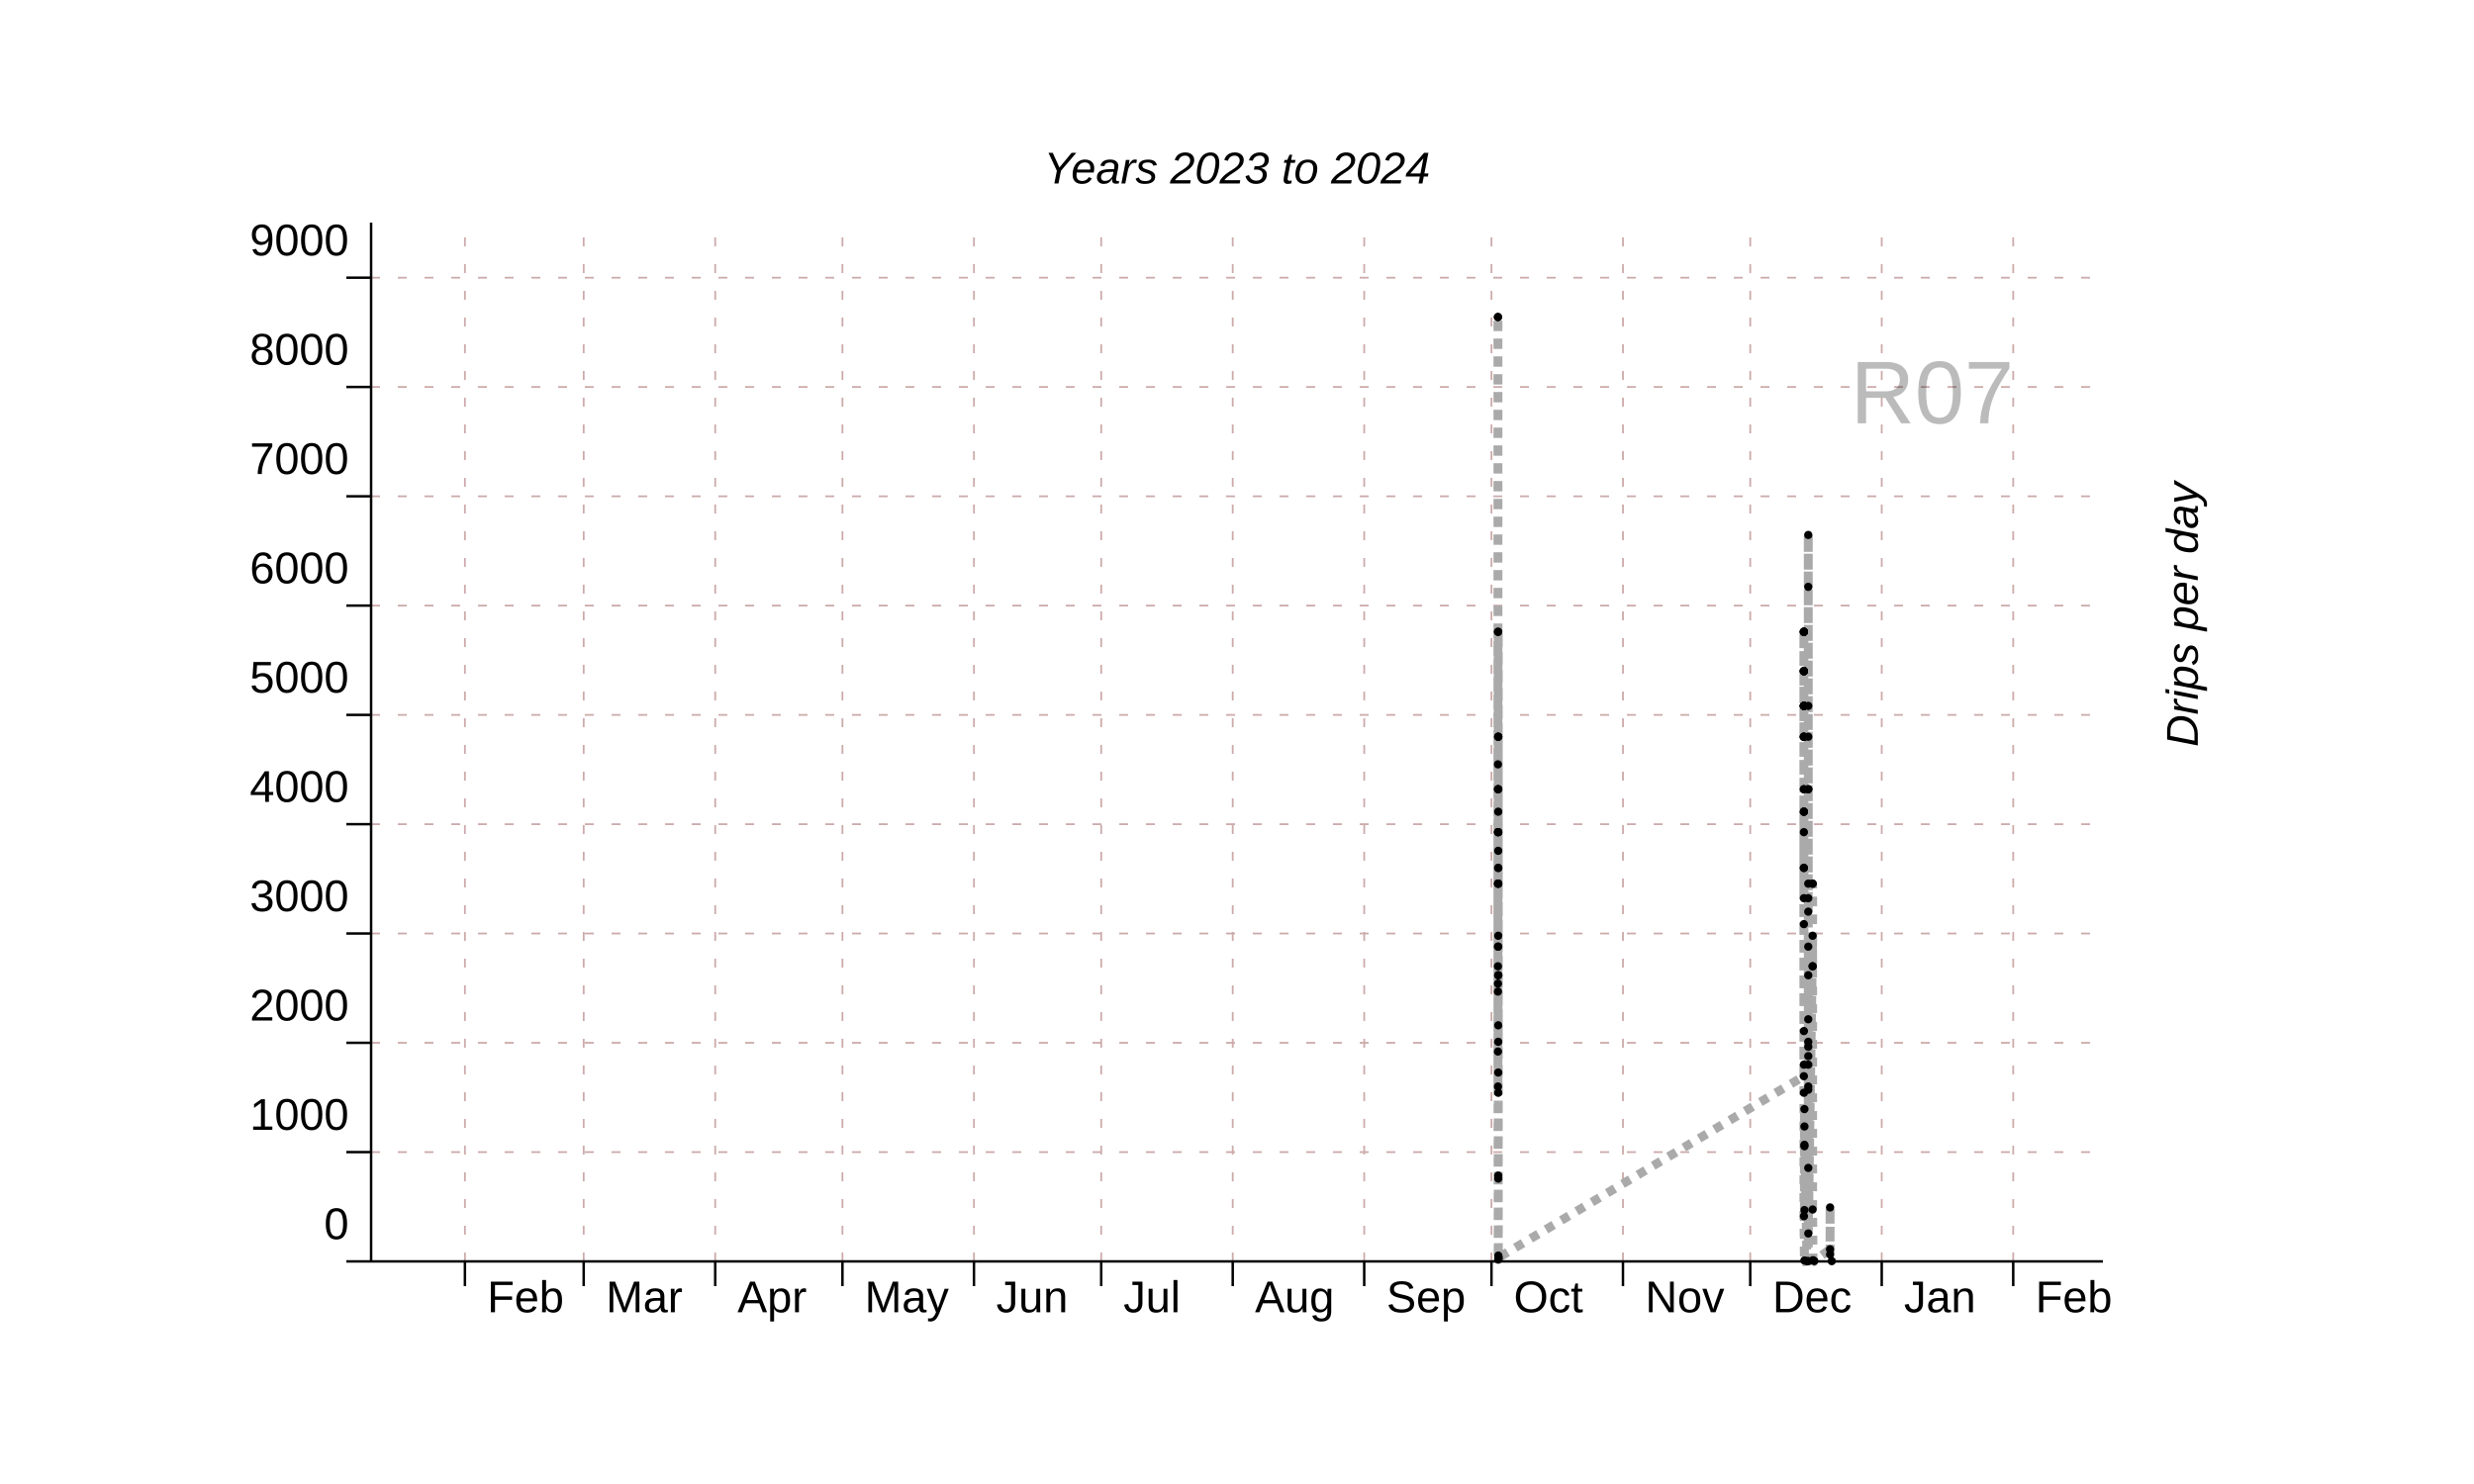
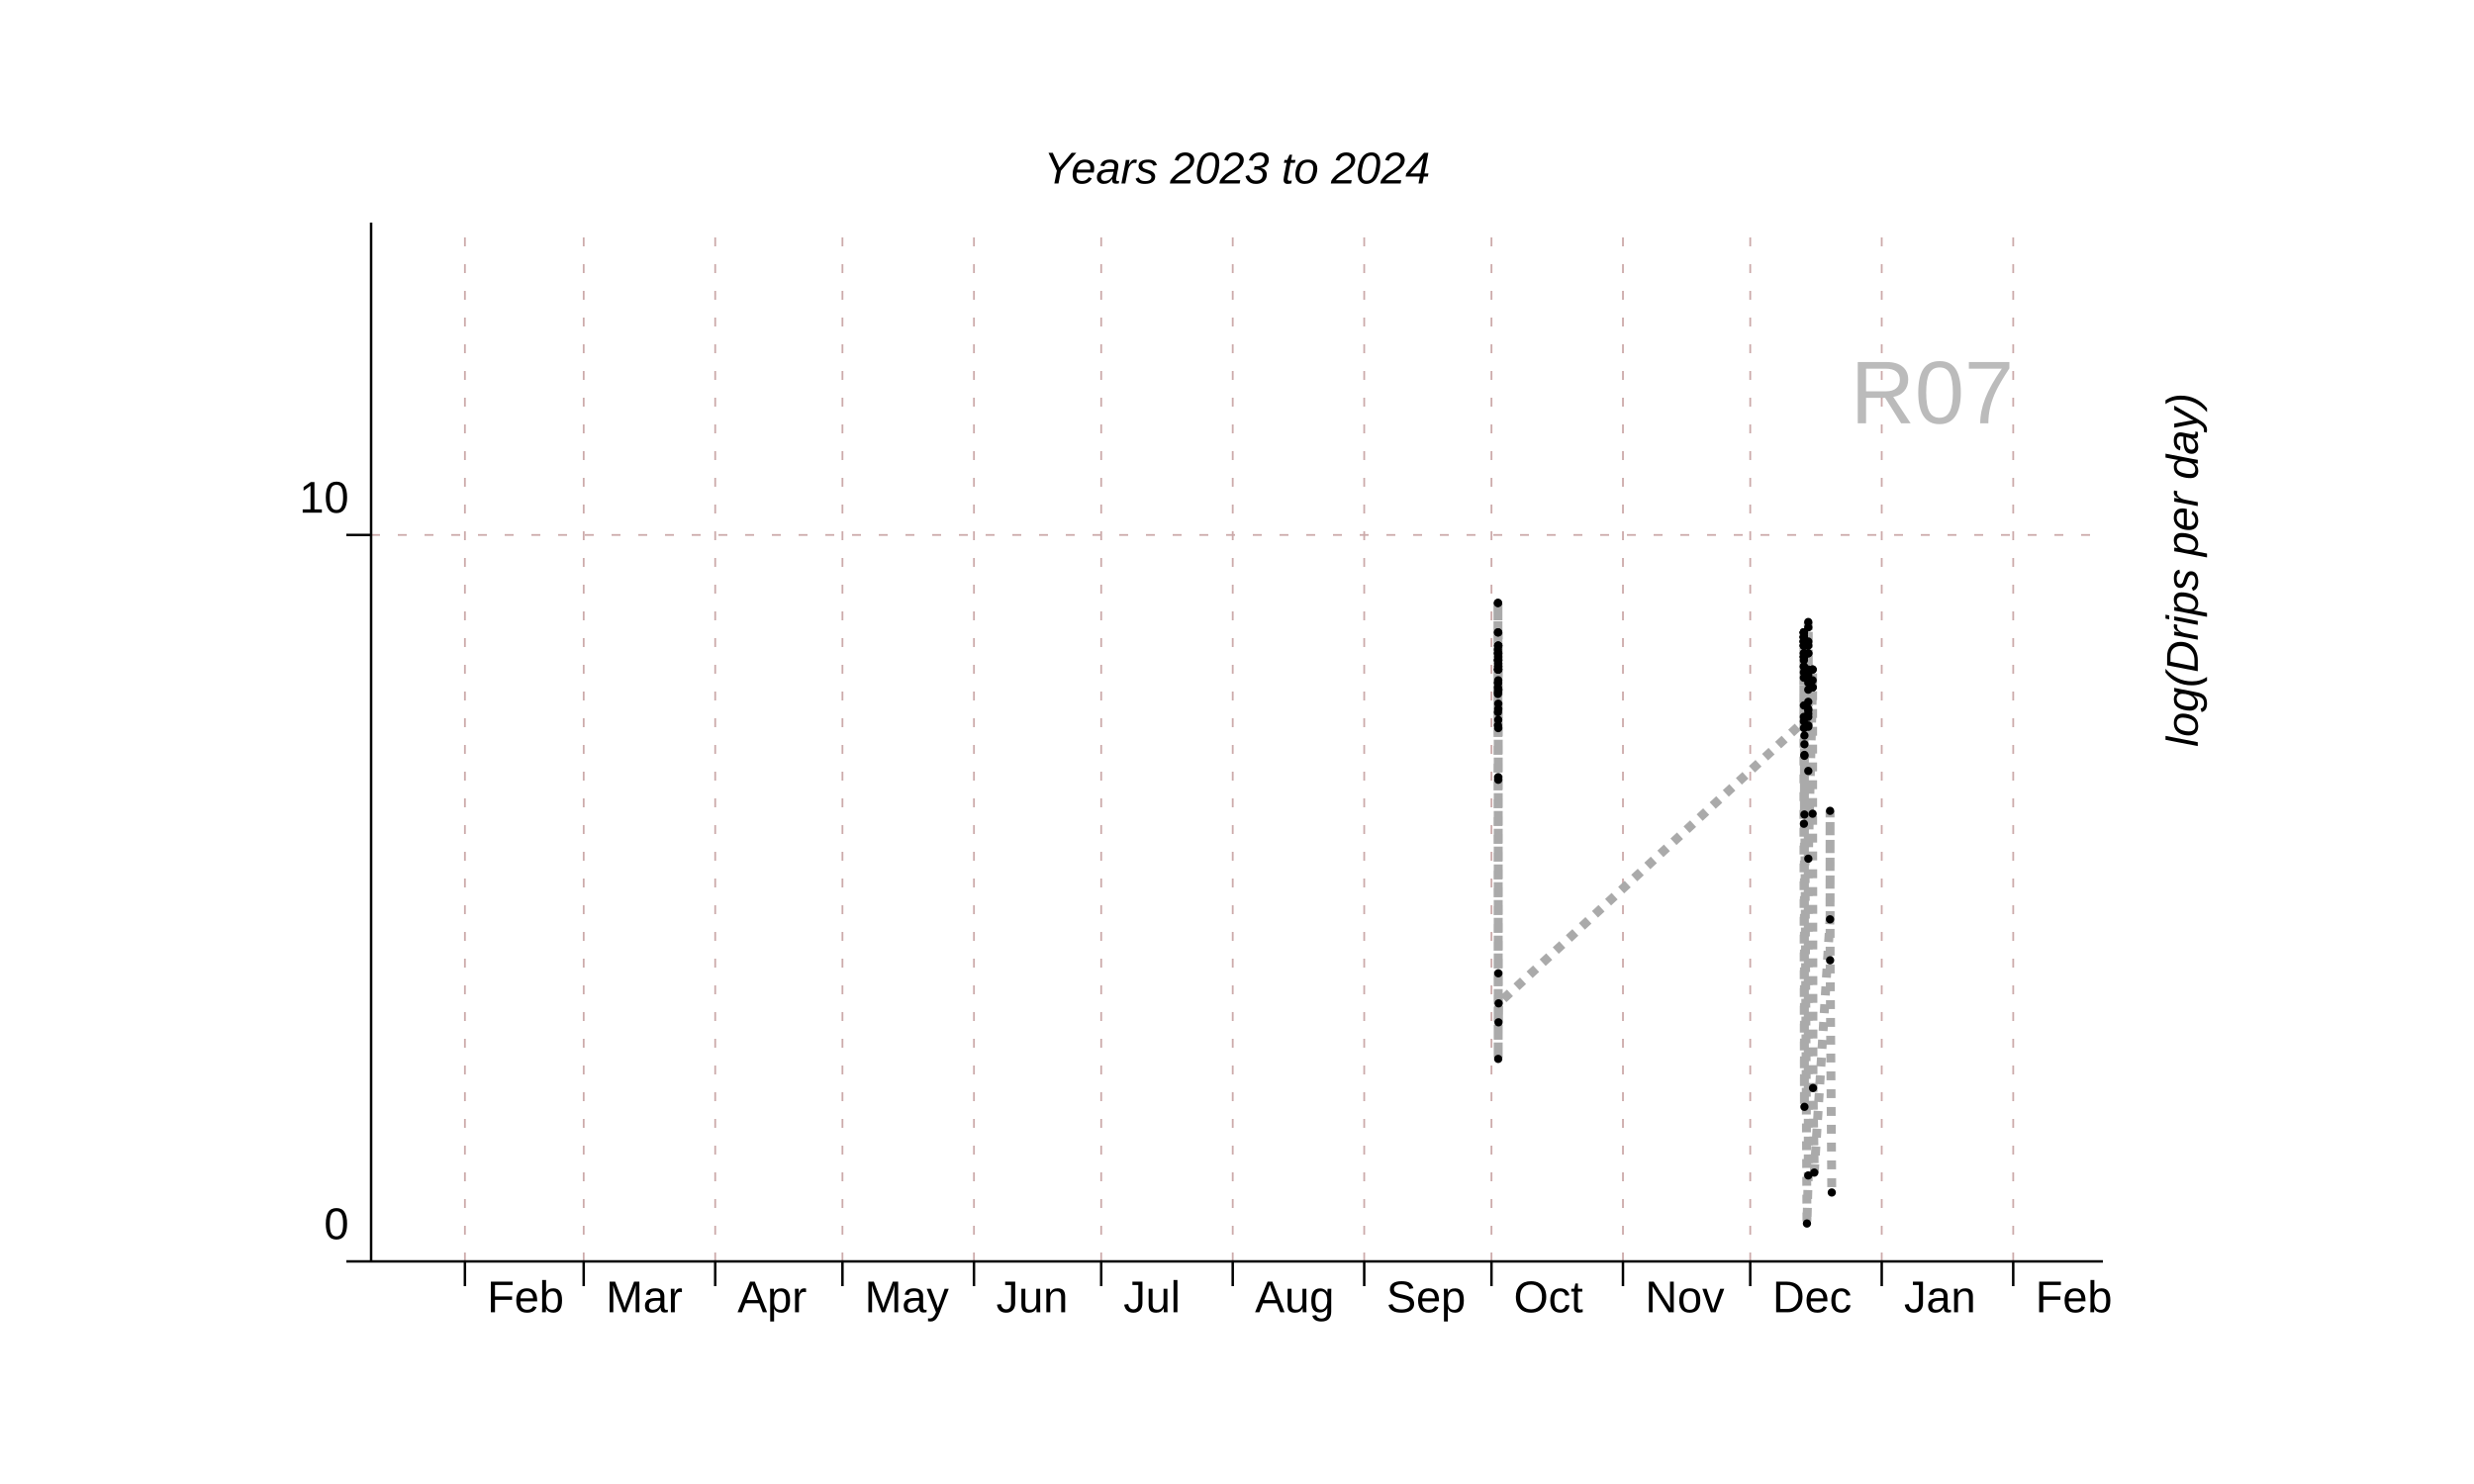
<svg xmlns="http://www.w3.org/2000/svg" version="1.1" viewBox="0 0 1000 600">
  <g>
    <g stroke-dasharray="3.6 7.2" stroke-width="0.72" stroke="#caa">
      <line x1="813.75" x2="813.75" y1="510.00" y2="90.00" />
      <line x1="760.60" x2="760.60" y1="510.00" y2="90.00" />
      <line x1="707.45" x2="707.45" y1="510.00" y2="90.00" />
      <line x1="656.01" x2="656.01" y1="510.00" y2="90.00" />
      <line x1="602.86" x2="602.86" y1="510.00" y2="90.00" />
      <line x1="551.42" x2="551.42" y1="510.00" y2="90.00" />
      <line x1="498.27" x2="498.27" y1="510.00" y2="90.00" />
      <line x1="445.11" x2="445.11" y1="510.00" y2="90.00" />
      <line x1="393.68" x2="393.68" y1="510.00" y2="90.00" />
      <line x1="340.52" x2="340.52" y1="510.00" y2="90.00" />
      <line x1="289.09" x2="289.09" y1="510.00" y2="90.00" />
      <line x1="235.93" x2="235.93" y1="510.00" y2="90.00" />
      <line x1="187.92" x2="187.92" y1="510.00" y2="90.00" />
      <line x1="150.00" x2="850.00" y1="510.00" y2="510.00" />
-       <line x1="150.00" x2="850.00" y1="465.81" y2="465.81" />
-       <line x1="150.00" x2="850.00" y1="421.62" y2="421.62" />
-       <line x1="150.00" x2="850.00" y1="377.42" y2="377.42" />
-       <line x1="150.00" x2="850.00" y1="333.23" y2="333.23" />
-       <line x1="150.00" x2="850.00" y1="289.04" y2="289.04" />
-       <line x1="150.00" x2="850.00" y1="244.85" y2="244.85" />
-       <line x1="150.00" x2="850.00" y1="200.66" y2="200.66" />
-       <line x1="150.00" x2="850.00" y1="156.46" y2="156.46" />
-       <line x1="150.00" x2="850.00" y1="112.27" y2="112.27" />
+       <line x1="150.00" x2="850.00" y1="216.29" y2="216.29" />
    </g>
    <g>
      <text dominant-baseline="hanging" dx="-36.0" dy="18.0" fill="#0004" font-family="Arial, sans-serif" font-size="36" stroke="none" text-anchor="end" x="850.00" y="128.18">R07</text>
    </g>
    <g>
      <text dominant-baseline="text-bottom" dy="-12.0" fill="black" font-family="Arial, sans-serif" font-size="18.0" font-style="italic" stroke="none" text-anchor="middle" x="500.00" y="90.00">Years 2023 to 2024</text>
    </g>
    <g>
-       <text dominant-baseline="central" dx="12.0" dy="12.0" fill="black" font-family="Arial, sans-serif" font-size="18.0" font-style="italic" stroke="none" text-anchor="middle" text-orientation="sideways" writing-mode="vertical-lr" x="850.00" y="300.00">Drips per day</text>
+       <text dominant-baseline="central" dx="12.0" dy="12.0" fill="black" font-family="Arial, sans-serif" font-size="18.0" font-style="italic" stroke="none" text-anchor="middle" text-orientation="sideways" writing-mode="vertical-lr" x="850.00" y="300.00">log(Drips per day)</text>
    </g>
-     <polyline fill="none" points="605.47,357.27 605.47,255.45 605.47,309.04 605.47,400.91 605.47,390.68 605.48,336.45 605.48,439.29 605.48,128.18 605.48,128.18 605.48,319.09 605.48,382.73 605.48,397.70 605.48,425.15 605.58,509.28 605.59,475.29 605.59,382.73 605.59,297.88 605.59,319.09 605.59,319.09 605.59,297.88 605.59,255.45 605.59,336.45 605.59,328.18 605.59,297.88 605.59,336.45 605.59,350.91 605.59,357.27 605.59,350.91 605.59,357.27 605.59,343.99 605.59,357.27 605.59,336.45 605.60,378.34 605.60,394.30 605.60,394.30 605.60,421.21 605.60,414.55 605.60,433.64 605.60,441.82 605.60,476.51 605.63,507.67 605.70,508.81 605.75,508.46 729.13,435.13 729.13,430.45 729.13,350.91 729.14,328.18 729.14,297.88 729.14,271.36 729.14,255.45 729.14,255.45 729.14,255.45 729.14,297.88 729.14,271.36 729.14,271.36 729.14,255.45 729.14,285.40 729.14,271.36 729.14,285.40 729.14,255.45 729.14,285.40 729.14,297.88 729.14,336.45 729.14,328.18 729.14,363.15 729.14,350.91 729.14,319.09 729.14,285.40 729.14,285.40 729.14,328.18 729.14,297.88 729.14,271.36 729.14,319.09 729.14,373.64 729.15,416.87 729.15,441.82 729.15,491.73 729.36,509.63 729.36,462.86 729.36,463.44 729.36,489.25 729.36,448.42 729.36,455.45 730.38,509.93 730.91,509.86 730.91,394.30 730.91,412.10 730.91,423.22 730.91,382.73 730.91,363.15 730.91,368.59 730.91,319.09 730.91,297.88 730.91,285.40 730.91,216.29 730.91,237.27 730.91,319.09 730.91,357.27 730.92,427.00 730.92,439.29 730.92,440.58 730.92,421.21 730.92,430.45 730.92,472.20 730.93,498.70 732.67,378.34 732.67,390.68 732.67,357.27 732.67,357.27 732.67,390.68 732.67,489.02 732.83,509.52 733.34,509.85 739.71,505.10 739.72,488.18 739.74,507.21 740.41,509.89" stroke-dasharray="3.6 3.6" stroke-width="3.6" stroke="#aaa" />
+     <polyline fill="none" points="605.47,270.69 605.47,255.69 605.47,262.63 605.47,280.57 605.47,277.94 605.48,266.94 605.48,293.31 605.48,243.78 605.48,243.78 605.48,264.14 605.48,276.05 605.48,279.72 605.48,287.96 605.58,428.13 605.59,314.21 605.59,276.05 605.59,261.04 605.59,264.14 605.59,264.14 605.59,261.04 605.59,255.69 605.59,266.94 605.59,265.57 605.59,261.04 605.59,266.94 605.59,269.49 605.59,270.69 605.59,269.49 605.59,270.69 605.59,268.24 605.59,270.69 605.59,266.94 605.60,275.05 605.60,278.85 605.60,278.85 605.60,286.62 605.60,284.50 605.60,291.05 605.60,294.38 605.60,315.26 605.63,393.51 605.70,413.34 605.75,405.67 729.13,291.63 729.13,289.85 729.13,269.49 729.14,265.57 729.14,261.04 729.14,257.58 729.14,255.69 729.14,255.69 729.14,255.69 729.14,261.04 729.14,257.58 729.14,257.58 729.14,255.69 729.14,259.36 729.14,257.58 729.14,259.36 729.14,255.69 729.14,259.36 729.14,261.04 729.14,266.94 729.14,265.57 729.14,271.84 729.14,269.49 729.14,264.14 729.14,259.36 729.14,259.36 729.14,265.57 729.14,261.04 729.14,257.58 729.14,264.14 729.14,274.02 729.15,285.22 729.15,294.38 729.15,333.06 729.36,447.51 729.36,305.22 729.36,305.58 729.36,329.32 729.36,297.37 729.36,300.93 730.38,494.68 730.91,475.25 730.91,278.85 730.91,283.75 730.91,287.30 730.91,276.05 730.91,271.84 730.91,272.95 730.91,264.14 730.91,261.04 730.91,259.36 730.91,251.49 730.91,253.66 730.91,264.14 730.91,270.69 730.92,288.60 730.92,293.31 730.92,293.85 730.92,286.62 730.92,289.85 730.92,311.70 730.93,347.18 732.67,275.05 732.67,277.94 732.67,270.69 732.67,270.69 732.67,277.94 732.67,329.00 732.83,439.90 733.34,474.09 739.71,371.70 739.72,327.84 739.74,388.26 740.41,482.14" stroke-dasharray="3.6 3.6" stroke-width="3.6" stroke="#aaa" />
    <g>
-       <circle cx="605.47" cy="357.27" r="1.667" />
-       <circle cx="605.47" cy="255.45" r="1.667" />
-       <circle cx="605.47" cy="309.04" r="1.667" />
-       <circle cx="605.47" cy="400.91" r="1.667" />
-       <circle cx="605.47" cy="390.68" r="1.667" />
-       <circle cx="605.48" cy="336.45" r="1.667" />
-       <circle cx="605.48" cy="439.29" r="1.667" />
-       <circle cx="605.48" cy="128.18" r="1.667" />
-       <circle cx="605.48" cy="128.18" r="1.667" />
-       <circle cx="605.48" cy="319.09" r="1.667" />
-       <circle cx="605.48" cy="382.73" r="1.667" />
-       <circle cx="605.48" cy="397.70" r="1.667" />
-       <circle cx="605.48" cy="425.15" r="1.667" />
-       <circle cx="605.58" cy="509.28" r="1.667" />
-       <circle cx="605.59" cy="475.29" r="1.667" />
-       <circle cx="605.59" cy="382.73" r="1.667" />
-       <circle cx="605.59" cy="297.88" r="1.667" />
-       <circle cx="605.59" cy="319.09" r="1.667" />
-       <circle cx="605.59" cy="319.09" r="1.667" />
-       <circle cx="605.59" cy="297.88" r="1.667" />
-       <circle cx="605.59" cy="255.45" r="1.667" />
-       <circle cx="605.59" cy="336.45" r="1.667" />
-       <circle cx="605.59" cy="328.18" r="1.667" />
-       <circle cx="605.59" cy="297.88" r="1.667" />
-       <circle cx="605.59" cy="336.45" r="1.667" />
-       <circle cx="605.59" cy="350.91" r="1.667" />
-       <circle cx="605.59" cy="357.27" r="1.667" />
-       <circle cx="605.59" cy="350.91" r="1.667" />
-       <circle cx="605.59" cy="357.27" r="1.667" />
-       <circle cx="605.59" cy="343.99" r="1.667" />
-       <circle cx="605.59" cy="357.27" r="1.667" />
-       <circle cx="605.59" cy="336.45" r="1.667" />
-       <circle cx="605.60" cy="378.34" r="1.667" />
-       <circle cx="605.60" cy="394.30" r="1.667" />
-       <circle cx="605.60" cy="394.30" r="1.667" />
-       <circle cx="605.60" cy="421.21" r="1.667" />
-       <circle cx="605.60" cy="414.55" r="1.667" />
-       <circle cx="605.60" cy="433.64" r="1.667" />
-       <circle cx="605.60" cy="441.82" r="1.667" />
-       <circle cx="605.60" cy="476.51" r="1.667" />
-       <circle cx="605.63" cy="507.67" r="1.667" />
-       <circle cx="605.70" cy="508.81" r="1.667" />
-       <circle cx="605.75" cy="508.46" r="1.667" />
-       <circle cx="729.13" cy="435.13" r="1.667" />
-       <circle cx="729.13" cy="430.45" r="1.667" />
-       <circle cx="729.13" cy="350.91" r="1.667" />
-       <circle cx="729.14" cy="328.18" r="1.667" />
-       <circle cx="729.14" cy="297.88" r="1.667" />
-       <circle cx="729.14" cy="271.36" r="1.667" />
-       <circle cx="729.14" cy="255.45" r="1.667" />
-       <circle cx="729.14" cy="255.45" r="1.667" />
-       <circle cx="729.14" cy="255.45" r="1.667" />
-       <circle cx="729.14" cy="297.88" r="1.667" />
-       <circle cx="729.14" cy="271.36" r="1.667" />
-       <circle cx="729.14" cy="271.36" r="1.667" />
-       <circle cx="729.14" cy="255.45" r="1.667" />
-       <circle cx="729.14" cy="285.40" r="1.667" />
-       <circle cx="729.14" cy="271.36" r="1.667" />
-       <circle cx="729.14" cy="285.40" r="1.667" />
-       <circle cx="729.14" cy="255.45" r="1.667" />
-       <circle cx="729.14" cy="285.40" r="1.667" />
-       <circle cx="729.14" cy="297.88" r="1.667" />
-       <circle cx="729.14" cy="336.45" r="1.667" />
-       <circle cx="729.14" cy="328.18" r="1.667" />
-       <circle cx="729.14" cy="363.15" r="1.667" />
-       <circle cx="729.14" cy="350.91" r="1.667" />
-       <circle cx="729.14" cy="319.09" r="1.667" />
-       <circle cx="729.14" cy="285.40" r="1.667" />
-       <circle cx="729.14" cy="285.40" r="1.667" />
-       <circle cx="729.14" cy="328.18" r="1.667" />
-       <circle cx="729.14" cy="297.88" r="1.667" />
-       <circle cx="729.14" cy="271.36" r="1.667" />
-       <circle cx="729.14" cy="319.09" r="1.667" />
-       <circle cx="729.14" cy="373.64" r="1.667" />
-       <circle cx="729.15" cy="416.87" r="1.667" />
-       <circle cx="729.15" cy="441.82" r="1.667" />
-       <circle cx="729.15" cy="491.73" r="1.667" />
-       <circle cx="729.36" cy="509.63" r="1.667" />
-       <circle cx="729.36" cy="462.86" r="1.667" />
-       <circle cx="729.36" cy="463.44" r="1.667" />
-       <circle cx="729.36" cy="489.25" r="1.667" />
-       <circle cx="729.36" cy="448.42" r="1.667" />
-       <circle cx="729.36" cy="455.45" r="1.667" />
-       <circle cx="730.38" cy="509.93" r="1.667" />
-       <circle cx="730.91" cy="509.86" r="1.667" />
-       <circle cx="730.91" cy="394.30" r="1.667" />
-       <circle cx="730.91" cy="412.10" r="1.667" />
-       <circle cx="730.91" cy="423.22" r="1.667" />
-       <circle cx="730.91" cy="382.73" r="1.667" />
-       <circle cx="730.91" cy="363.15" r="1.667" />
-       <circle cx="730.91" cy="368.59" r="1.667" />
-       <circle cx="730.91" cy="319.09" r="1.667" />
-       <circle cx="730.91" cy="297.88" r="1.667" />
-       <circle cx="730.91" cy="285.40" r="1.667" />
-       <circle cx="730.91" cy="216.29" r="1.667" />
-       <circle cx="730.91" cy="237.27" r="1.667" />
-       <circle cx="730.91" cy="319.09" r="1.667" />
-       <circle cx="730.91" cy="357.27" r="1.667" />
-       <circle cx="730.92" cy="427.00" r="1.667" />
-       <circle cx="730.92" cy="439.29" r="1.667" />
-       <circle cx="730.92" cy="440.58" r="1.667" />
-       <circle cx="730.92" cy="421.21" r="1.667" />
-       <circle cx="730.92" cy="430.45" r="1.667" />
-       <circle cx="730.92" cy="472.20" r="1.667" />
-       <circle cx="730.93" cy="498.70" r="1.667" />
-       <circle cx="732.67" cy="378.34" r="1.667" />
-       <circle cx="732.67" cy="390.68" r="1.667" />
-       <circle cx="732.67" cy="357.27" r="1.667" />
-       <circle cx="732.67" cy="357.27" r="1.667" />
-       <circle cx="732.67" cy="390.68" r="1.667" />
-       <circle cx="732.67" cy="489.02" r="1.667" />
-       <circle cx="732.83" cy="509.52" r="1.667" />
-       <circle cx="733.34" cy="509.85" r="1.667" />
-       <circle cx="739.71" cy="505.10" r="1.667" />
-       <circle cx="739.72" cy="488.18" r="1.667" />
-       <circle cx="739.74" cy="507.21" r="1.667" />
-       <circle cx="740.41" cy="509.89" r="1.667" />
+       <circle cx="605.47" cy="270.69" r="1.667" />
+       <circle cx="605.47" cy="255.69" r="1.667" />
+       <circle cx="605.47" cy="262.63" r="1.667" />
+       <circle cx="605.47" cy="280.57" r="1.667" />
+       <circle cx="605.47" cy="277.94" r="1.667" />
+       <circle cx="605.48" cy="266.94" r="1.667" />
+       <circle cx="605.48" cy="293.31" r="1.667" />
+       <circle cx="605.48" cy="243.78" r="1.667" />
+       <circle cx="605.48" cy="243.78" r="1.667" />
+       <circle cx="605.48" cy="264.14" r="1.667" />
+       <circle cx="605.48" cy="276.05" r="1.667" />
+       <circle cx="605.48" cy="279.72" r="1.667" />
+       <circle cx="605.48" cy="287.96" r="1.667" />
+       <circle cx="605.58" cy="428.13" r="1.667" />
+       <circle cx="605.59" cy="314.21" r="1.667" />
+       <circle cx="605.59" cy="276.05" r="1.667" />
+       <circle cx="605.59" cy="261.04" r="1.667" />
+       <circle cx="605.59" cy="264.14" r="1.667" />
+       <circle cx="605.59" cy="264.14" r="1.667" />
+       <circle cx="605.59" cy="261.04" r="1.667" />
+       <circle cx="605.59" cy="255.69" r="1.667" />
+       <circle cx="605.59" cy="266.94" r="1.667" />
+       <circle cx="605.59" cy="265.57" r="1.667" />
+       <circle cx="605.59" cy="261.04" r="1.667" />
+       <circle cx="605.59" cy="266.94" r="1.667" />
+       <circle cx="605.59" cy="269.49" r="1.667" />
+       <circle cx="605.59" cy="270.69" r="1.667" />
+       <circle cx="605.59" cy="269.49" r="1.667" />
+       <circle cx="605.59" cy="270.69" r="1.667" />
+       <circle cx="605.59" cy="268.24" r="1.667" />
+       <circle cx="605.59" cy="270.69" r="1.667" />
+       <circle cx="605.59" cy="266.94" r="1.667" />
+       <circle cx="605.60" cy="275.05" r="1.667" />
+       <circle cx="605.60" cy="278.85" r="1.667" />
+       <circle cx="605.60" cy="278.85" r="1.667" />
+       <circle cx="605.60" cy="286.62" r="1.667" />
+       <circle cx="605.60" cy="284.50" r="1.667" />
+       <circle cx="605.60" cy="291.05" r="1.667" />
+       <circle cx="605.60" cy="294.38" r="1.667" />
+       <circle cx="605.60" cy="315.26" r="1.667" />
+       <circle cx="605.63" cy="393.51" r="1.667" />
+       <circle cx="605.70" cy="413.34" r="1.667" />
+       <circle cx="605.75" cy="405.67" r="1.667" />
+       <circle cx="729.13" cy="291.63" r="1.667" />
+       <circle cx="729.13" cy="289.85" r="1.667" />
+       <circle cx="729.13" cy="269.49" r="1.667" />
+       <circle cx="729.14" cy="265.57" r="1.667" />
+       <circle cx="729.14" cy="261.04" r="1.667" />
+       <circle cx="729.14" cy="257.58" r="1.667" />
+       <circle cx="729.14" cy="255.69" r="1.667" />
+       <circle cx="729.14" cy="255.69" r="1.667" />
+       <circle cx="729.14" cy="255.69" r="1.667" />
+       <circle cx="729.14" cy="261.04" r="1.667" />
+       <circle cx="729.14" cy="257.58" r="1.667" />
+       <circle cx="729.14" cy="257.58" r="1.667" />
+       <circle cx="729.14" cy="255.69" r="1.667" />
+       <circle cx="729.14" cy="259.36" r="1.667" />
+       <circle cx="729.14" cy="257.58" r="1.667" />
+       <circle cx="729.14" cy="259.36" r="1.667" />
+       <circle cx="729.14" cy="255.69" r="1.667" />
+       <circle cx="729.14" cy="259.36" r="1.667" />
+       <circle cx="729.14" cy="261.04" r="1.667" />
+       <circle cx="729.14" cy="266.94" r="1.667" />
+       <circle cx="729.14" cy="265.57" r="1.667" />
+       <circle cx="729.14" cy="271.84" r="1.667" />
+       <circle cx="729.14" cy="269.49" r="1.667" />
+       <circle cx="729.14" cy="264.14" r="1.667" />
+       <circle cx="729.14" cy="259.36" r="1.667" />
+       <circle cx="729.14" cy="259.36" r="1.667" />
+       <circle cx="729.14" cy="265.57" r="1.667" />
+       <circle cx="729.14" cy="261.04" r="1.667" />
+       <circle cx="729.14" cy="257.58" r="1.667" />
+       <circle cx="729.14" cy="264.14" r="1.667" />
+       <circle cx="729.14" cy="274.02" r="1.667" />
+       <circle cx="729.15" cy="285.22" r="1.667" />
+       <circle cx="729.15" cy="294.38" r="1.667" />
+       <circle cx="729.15" cy="333.06" r="1.667" />
+       <circle cx="729.36" cy="447.51" r="1.667" />
+       <circle cx="729.36" cy="305.22" r="1.667" />
+       <circle cx="729.36" cy="305.58" r="1.667" />
+       <circle cx="729.36" cy="329.32" r="1.667" />
+       <circle cx="729.36" cy="297.37" r="1.667" />
+       <circle cx="729.36" cy="300.93" r="1.667" />
+       <circle cx="730.38" cy="494.68" r="1.667" />
+       <circle cx="730.91" cy="475.25" r="1.667" />
+       <circle cx="730.91" cy="278.85" r="1.667" />
+       <circle cx="730.91" cy="283.75" r="1.667" />
+       <circle cx="730.91" cy="287.30" r="1.667" />
+       <circle cx="730.91" cy="276.05" r="1.667" />
+       <circle cx="730.91" cy="271.84" r="1.667" />
+       <circle cx="730.91" cy="272.95" r="1.667" />
+       <circle cx="730.91" cy="264.14" r="1.667" />
+       <circle cx="730.91" cy="261.04" r="1.667" />
+       <circle cx="730.91" cy="259.36" r="1.667" />
+       <circle cx="730.91" cy="251.49" r="1.667" />
+       <circle cx="730.91" cy="253.66" r="1.667" />
+       <circle cx="730.91" cy="264.14" r="1.667" />
+       <circle cx="730.91" cy="270.69" r="1.667" />
+       <circle cx="730.92" cy="288.60" r="1.667" />
+       <circle cx="730.92" cy="293.31" r="1.667" />
+       <circle cx="730.92" cy="293.85" r="1.667" />
+       <circle cx="730.92" cy="286.62" r="1.667" />
+       <circle cx="730.92" cy="289.85" r="1.667" />
+       <circle cx="730.92" cy="311.70" r="1.667" />
+       <circle cx="730.93" cy="347.18" r="1.667" />
+       <circle cx="732.67" cy="275.05" r="1.667" />
+       <circle cx="732.67" cy="277.94" r="1.667" />
+       <circle cx="732.67" cy="270.69" r="1.667" />
+       <circle cx="732.67" cy="270.69" r="1.667" />
+       <circle cx="732.67" cy="277.94" r="1.667" />
+       <circle cx="732.67" cy="329.00" r="1.667" />
+       <circle cx="732.83" cy="439.90" r="1.667" />
+       <circle cx="733.34" cy="474.09" r="1.667" />
+       <circle cx="739.71" cy="371.70" r="1.667" />
+       <circle cx="739.72" cy="327.84" r="1.667" />
+       <circle cx="739.74" cy="388.26" r="1.667" />
+       <circle cx="740.41" cy="482.14" r="1.667" />
    </g>
    <g stroke="black">
      <line x1="813.75" x2="813.75" y1="510.00" y2="520.00" />
      <line x1="760.60" x2="760.60" y1="510.00" y2="520.00" />
      <line x1="707.45" x2="707.45" y1="510.00" y2="520.00" />
      <line x1="656.01" x2="656.01" y1="510.00" y2="520.00" />
      <line x1="602.86" x2="602.86" y1="510.00" y2="520.00" />
      <line x1="551.42" x2="551.42" y1="510.00" y2="520.00" />
      <line x1="498.27" x2="498.27" y1="510.00" y2="520.00" />
      <line x1="445.11" x2="445.11" y1="510.00" y2="520.00" />
      <line x1="393.68" x2="393.68" y1="510.00" y2="520.00" />
      <line x1="340.52" x2="340.52" y1="510.00" y2="520.00" />
      <line x1="289.09" x2="289.09" y1="510.00" y2="520.00" />
      <line x1="235.93" x2="235.93" y1="510.00" y2="520.00" />
      <line x1="187.92" x2="187.92" y1="510.00" y2="520.00" />
      <g fill="black" font-family="Arial, sans-serif" font-size="18.0" stroke="none" text-anchor="start" transform="translate(9.0 0.0)">
        <text x="813.75" y="530.57">Feb</text>
        <text x="760.60" y="530.57">Jan</text>
        <text x="707.45" y="530.57">Dec</text>
        <text x="656.01" y="530.57">Nov</text>
        <text x="602.86" y="530.57">Oct</text>
        <text x="551.42" y="530.57">Sep</text>
        <text x="498.27" y="530.57">Aug</text>
        <text x="445.11" y="530.57">Jul</text>
        <text x="393.68" y="530.57">Jun</text>
        <text x="340.52" y="530.57">May</text>
        <text x="289.09" y="530.57">Apr</text>
        <text x="235.93" y="530.57">Mar</text>
        <text x="187.92" y="530.57">Feb</text>
      </g>
      <line x1="150.00" x2="850.00" y1="510.00" y2="510.00" />
    </g>
    <g stroke="black">
      <line x1="150.00" x2="140.00" y1="510.00" y2="510.00" />
-       <line x1="150.00" x2="140.00" y1="465.81" y2="465.81" />
-       <line x1="150.00" x2="140.00" y1="421.62" y2="421.62" />
-       <line x1="150.00" x2="140.00" y1="377.42" y2="377.42" />
-       <line x1="150.00" x2="140.00" y1="333.23" y2="333.23" />
-       <line x1="150.00" x2="140.00" y1="289.04" y2="289.04" />
-       <line x1="150.00" x2="140.00" y1="244.85" y2="244.85" />
-       <line x1="150.00" x2="140.00" y1="200.66" y2="200.66" />
-       <line x1="150.00" x2="140.00" y1="156.46" y2="156.46" />
-       <line x1="150.00" x2="140.00" y1="112.27" y2="112.27" />
+       <line x1="150.00" x2="140.00" y1="216.29" y2="216.29" />
      <g fill="black" font-family="Arial, sans-serif" font-size="18.0" stroke="none" text-anchor="end">
        <text x="141.00" y="501.00">0</text>
-         <text x="141.00" y="456.81">1000</text>
-         <text x="141.00" y="412.62">2000</text>
-         <text x="141.00" y="368.42">3000</text>
-         <text x="141.00" y="324.23">4000</text>
-         <text x="141.00" y="280.04">5000</text>
-         <text x="141.00" y="235.85">6000</text>
-         <text x="141.00" y="191.66">7000</text>
-         <text x="141.00" y="147.46">8000</text>
-         <text x="141.00" y="103.27">9000</text>
+         <text x="141.00" y="207.29">10</text>
      </g>
      <line x1="150.00" x2="150.00" y1="510.00" y2="90.00" />
    </g>
  </g>
</svg>
